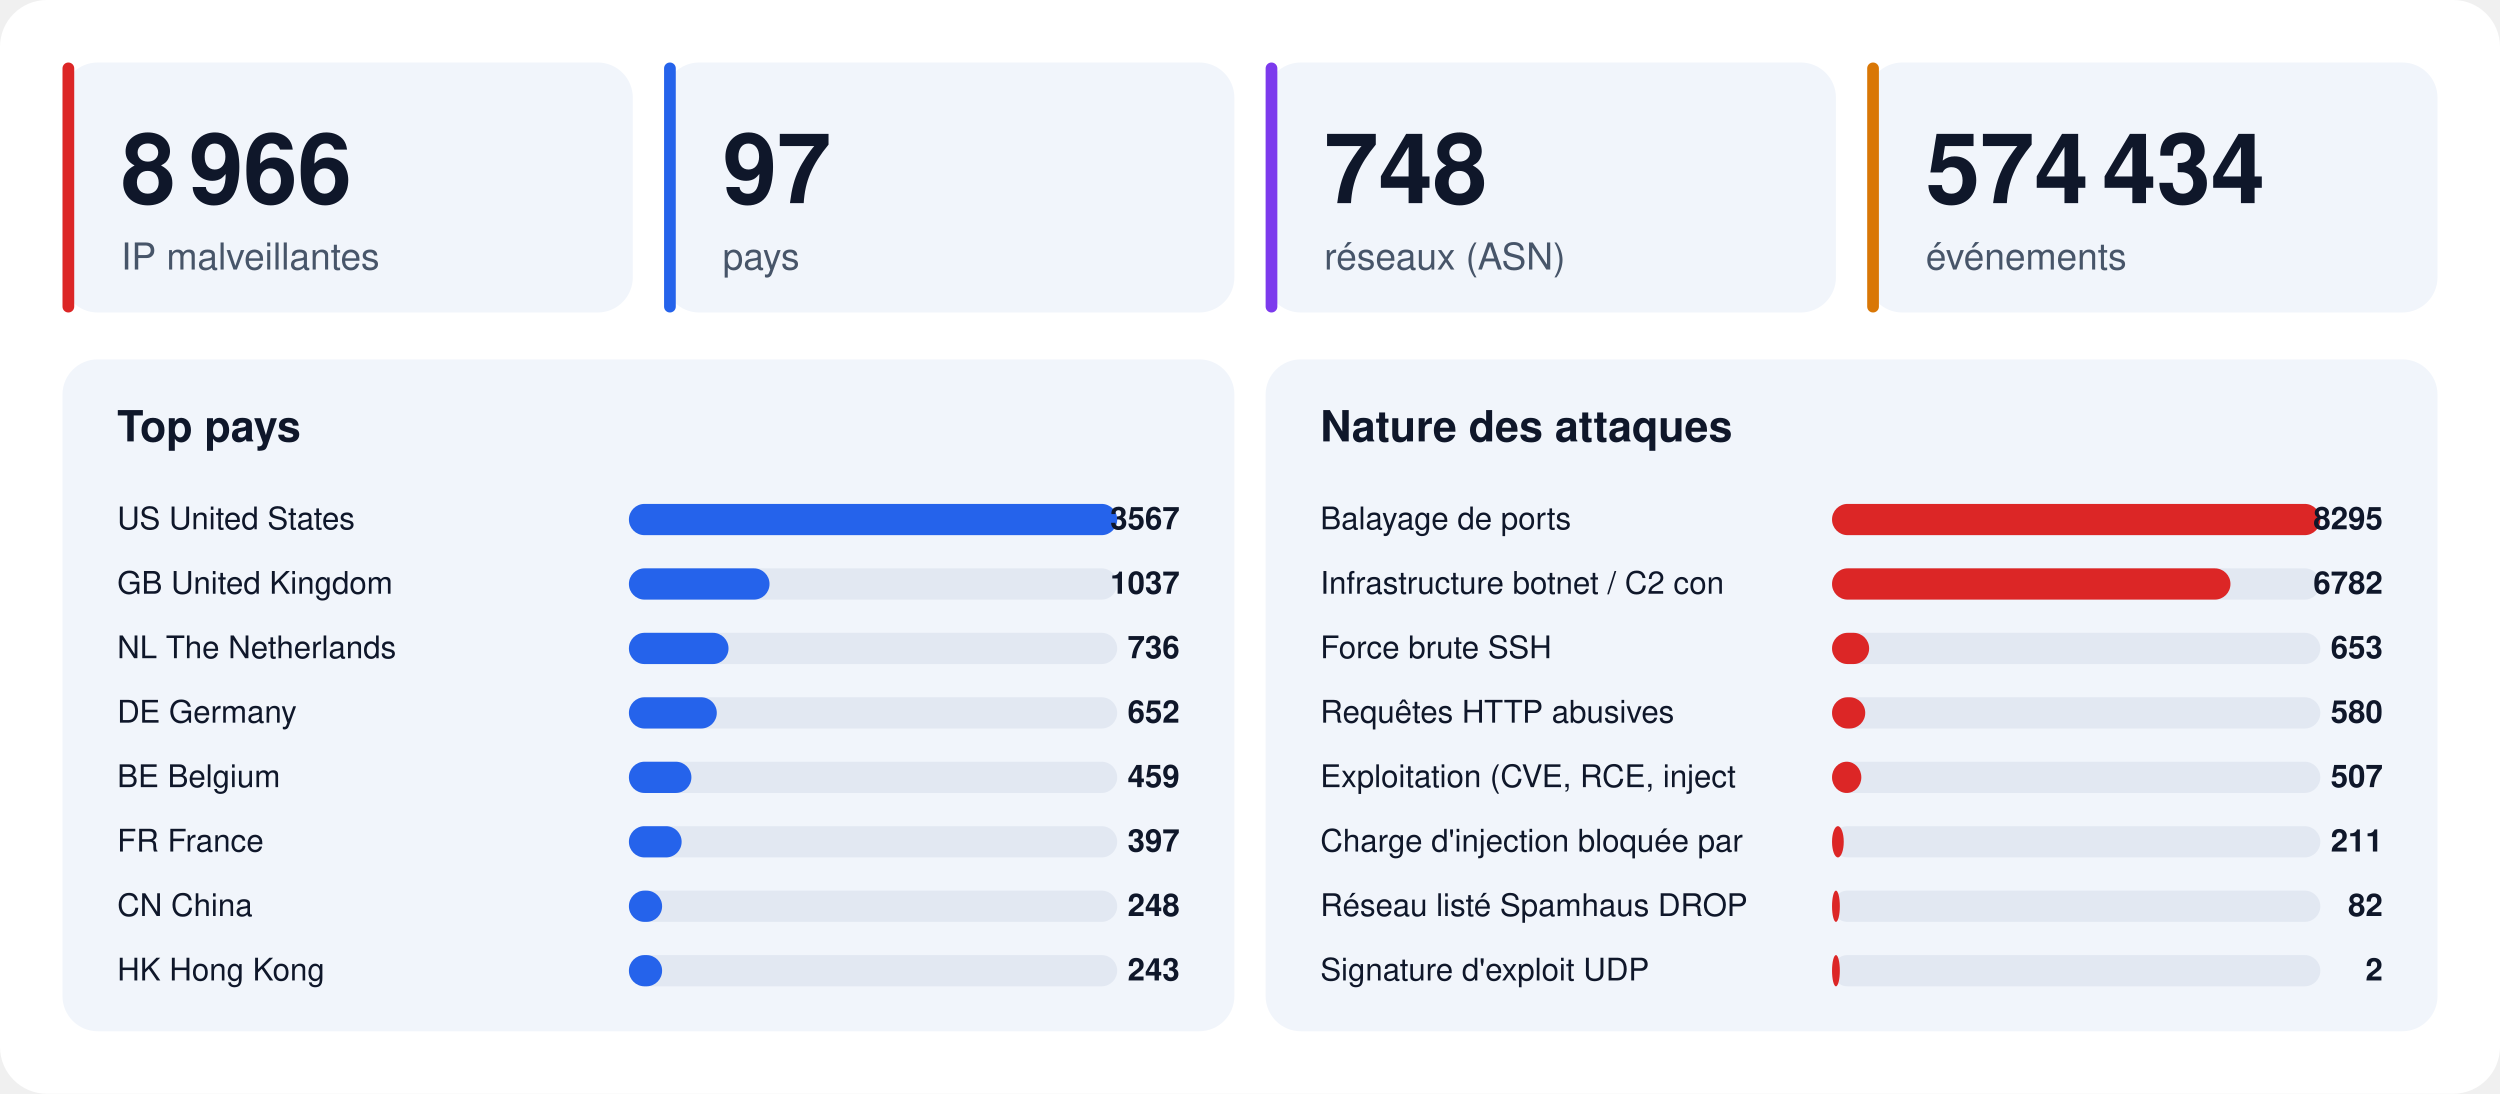
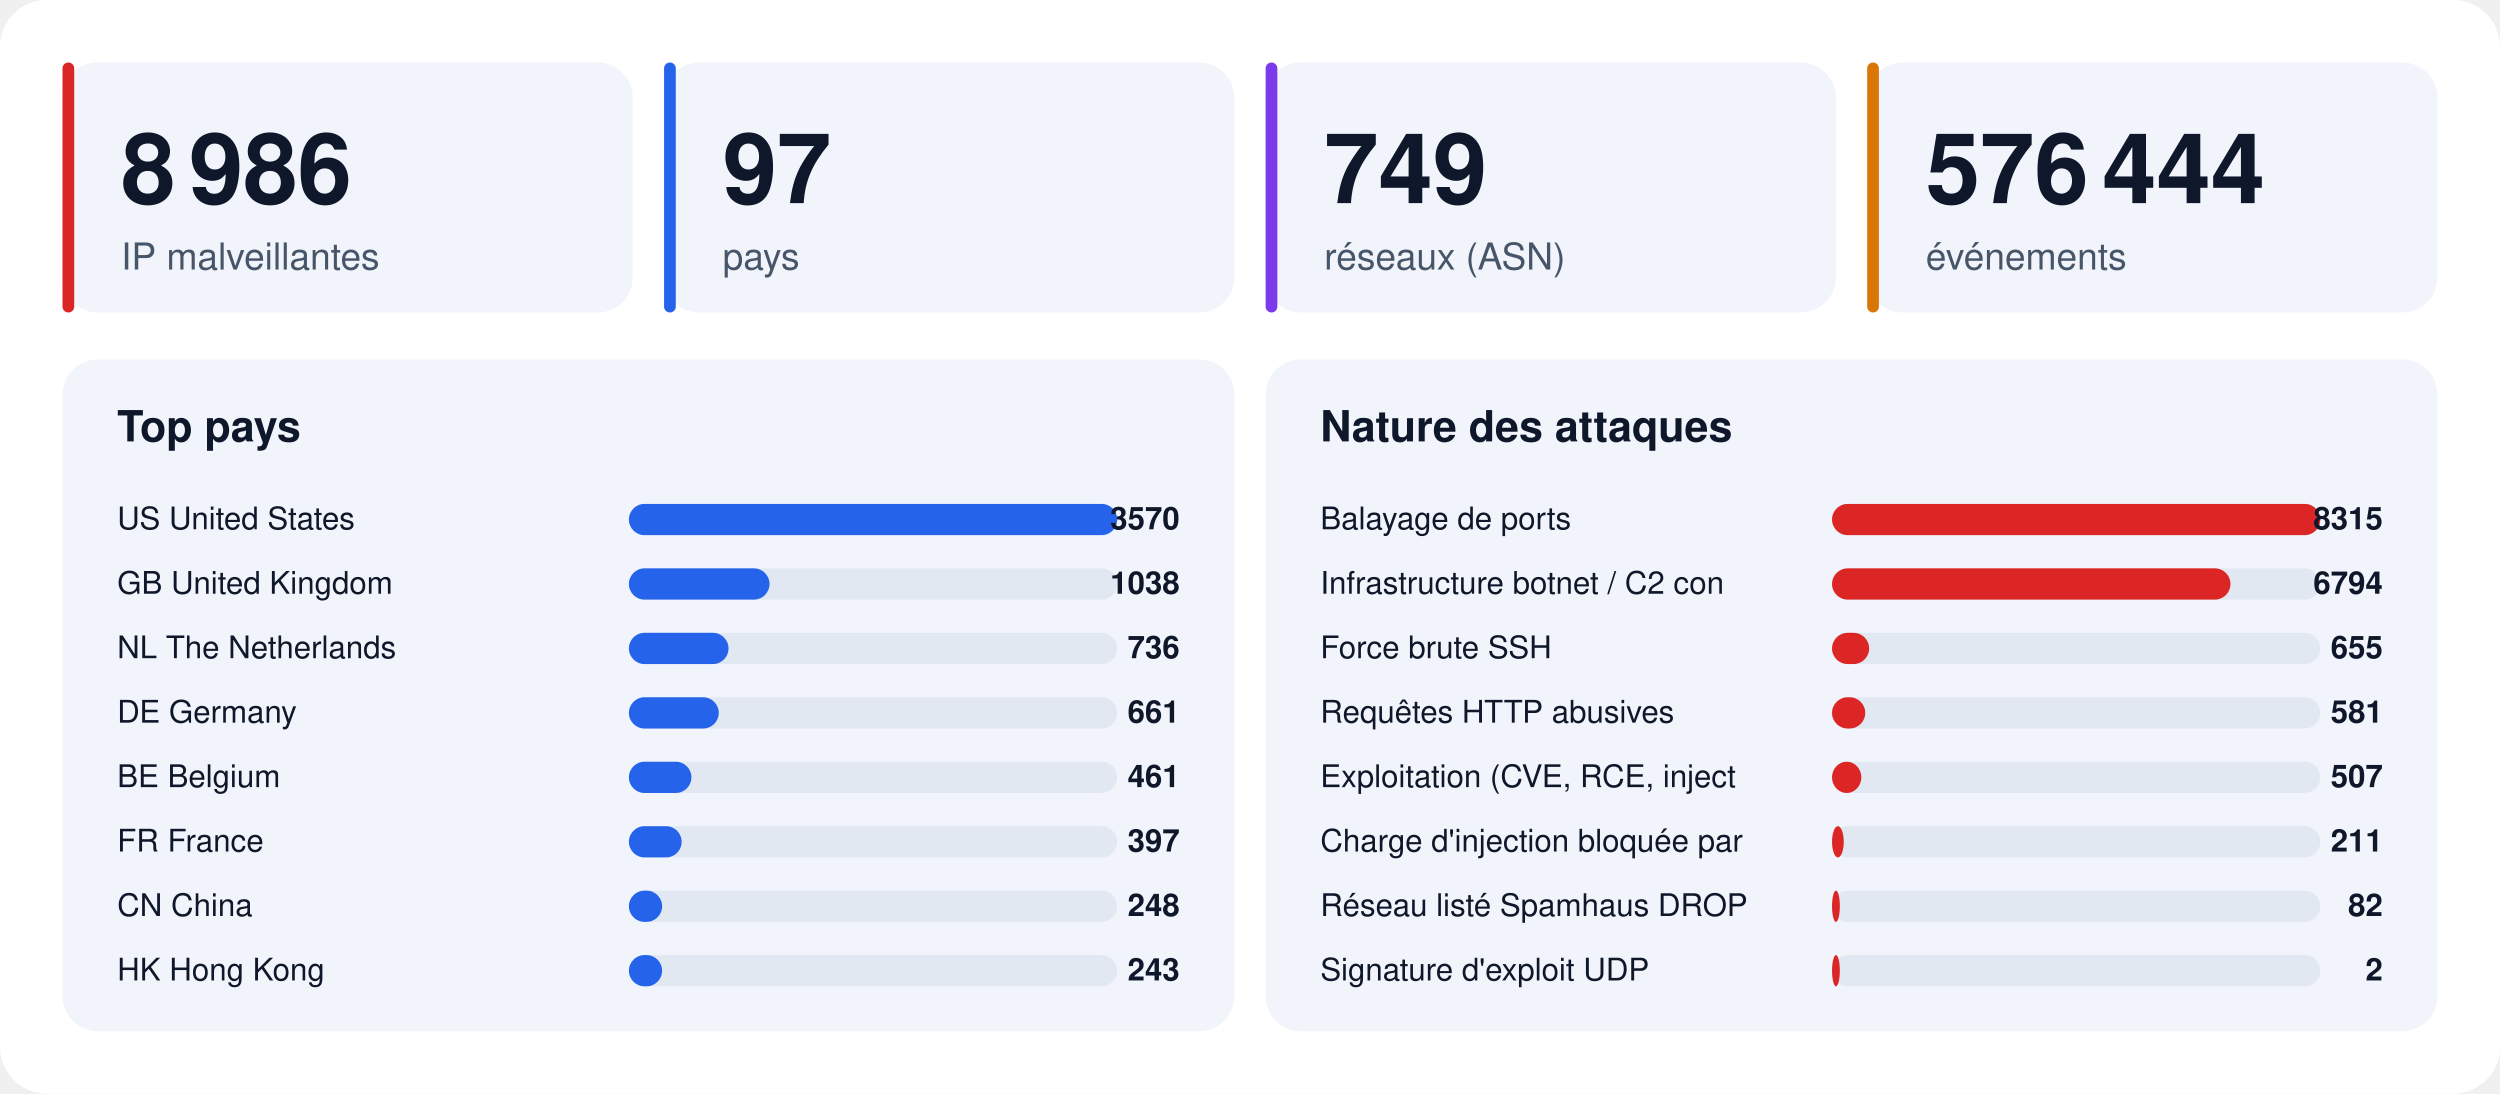
<svg xmlns="http://www.w3.org/2000/svg" width="1280" height="560" viewBox="0 0 1280 560" font-family="-apple-system,BlinkMacSystemFont,'Segoe UI',Helvetica,Arial,sans-serif">
  <rect width="1280" height="560" rx="24" fill="#ffffff" />
  <rect x="32" y="32" width="292" height="128" rx="18" fill="#f1f5fb" />
  <rect x="32" y="32" width="6" height="128" rx="3" fill="#dc2626" />
-   <text x="62" y="104" font-size="50" font-weight="800" fill="#0f172a">8 966</text>
+   <text x="62" y="104" font-size="50" font-weight="800" fill="#0f172a">8 986</text>
  <text x="62" y="138" font-size="19" fill="#475569">IP malveillantes</text>
  <rect x="340" y="32" width="292" height="128" rx="18" fill="#f1f5fb" />
  <rect x="340" y="32" width="6" height="128" rx="3" fill="#2563eb" />
  <text x="370" y="104" font-size="50" font-weight="800" fill="#0f172a">97</text>
  <text x="370" y="138" font-size="19" fill="#475569">pays</text>
  <rect x="648" y="32" width="292" height="128" rx="18" fill="#f1f5fb" />
  <rect x="648" y="32" width="6" height="128" rx="3" fill="#7c3aed" />
-   <text x="678" y="104" font-size="50" font-weight="800" fill="#0f172a">748</text>
+   <text x="678" y="104" font-size="50" font-weight="800" fill="#0f172a">749</text>
  <text x="678" y="138" font-size="19" fill="#475569">réseaux (ASN)</text>
  <rect x="956" y="32" width="292" height="128" rx="18" fill="#f1f5fb" />
  <rect x="956" y="32" width="6" height="128" rx="3" fill="#d97706" />
-   <text x="986" y="104" font-size="50" font-weight="800" fill="#0f172a">574 434</text>
+   <text x="986" y="104" font-size="50" font-weight="800" fill="#0f172a">576 444</text>
  <text x="986" y="138" font-size="19" fill="#475569">événements</text>
  <rect x="32" y="184" width="600" height="344" rx="18" fill="#f1f5fb" />
  <text x="60" y="226" font-size="22" font-weight="700" fill="#0f172a">Top pays</text>
  <text x="60" y="271" font-size="16" fill="#0f172a">US  United States</text>
  <rect x="322" y="258" width="250" height="16" rx="8" fill="#e2e8f2" />
  <rect x="322" y="258" width="250" height="16" rx="8" fill="#2563eb" />
-   <text x="604" y="271" font-size="16" font-weight="700" text-anchor="end" fill="#0f172a">3567</text>
+   <text x="604" y="271" font-size="16" font-weight="700" text-anchor="end" fill="#0f172a">3570</text>
  <text x="60" y="304" font-size="16" fill="#0f172a">GB  United Kingdom</text>
  <rect x="322" y="291" width="250" height="16" rx="8" fill="#e2e8f2" />
  <rect x="322" y="291" width="72" height="16" rx="8" fill="#2563eb" />
-   <text x="604" y="304" font-size="16" font-weight="700" text-anchor="end" fill="#0f172a">1037</text>
+   <text x="604" y="304" font-size="16" font-weight="700" text-anchor="end" fill="#0f172a">1038</text>
  <text x="60" y="337" font-size="16" fill="#0f172a">NL  The Netherlands</text>
  <rect x="322" y="324" width="250" height="16" rx="8" fill="#e2e8f2" />
  <rect x="322" y="324" width="51" height="16" rx="8" fill="#2563eb" />
  <text x="604" y="337" font-size="16" font-weight="700" text-anchor="end" fill="#0f172a">736</text>
  <text x="60" y="370" font-size="16" fill="#0f172a">DE  Germany</text>
  <rect x="322" y="357" width="250" height="16" rx="8" fill="#e2e8f2" />
-   <rect x="322" y="357" width="45" height="16" rx="8" fill="#2563eb" />
-   <text x="604" y="370" font-size="16" font-weight="700" text-anchor="end" fill="#0f172a">652</text>
+   <rect x="322" y="357" width="46" height="16" rx="8" fill="#2563eb" />
+   <text x="604" y="370" font-size="16" font-weight="700" text-anchor="end" fill="#0f172a">661</text>
  <text x="60" y="403" font-size="16" fill="#0f172a">BE  Belgium</text>
  <rect x="322" y="390" width="250" height="16" rx="8" fill="#e2e8f2" />
  <rect x="322" y="390" width="32" height="16" rx="8" fill="#2563eb" />
-   <text x="604" y="403" font-size="16" font-weight="700" text-anchor="end" fill="#0f172a">459</text>
+   <text x="604" y="403" font-size="16" font-weight="700" text-anchor="end" fill="#0f172a">461</text>
  <text x="60" y="436" font-size="16" fill="#0f172a">FR  France</text>
  <rect x="322" y="423" width="250" height="16" rx="8" fill="#e2e8f2" />
  <rect x="322" y="423" width="27" height="16" rx="8" fill="#2563eb" />
  <text x="604" y="436" font-size="16" font-weight="700" text-anchor="end" fill="#0f172a">397</text>
  <text x="60" y="469" font-size="16" fill="#0f172a">CN  China</text>
  <rect x="322" y="456" width="250" height="16" rx="8" fill="#e2e8f2" />
  <rect x="322" y="456" width="17" height="16" rx="8" fill="#2563eb" />
  <text x="604" y="469" font-size="16" font-weight="700" text-anchor="end" fill="#0f172a">248</text>
  <text x="60" y="502" font-size="16" fill="#0f172a">HK  Hong Kong</text>
  <rect x="322" y="489" width="250" height="16" rx="8" fill="#e2e8f2" />
  <rect x="322" y="489" width="17" height="16" rx="8" fill="#2563eb" />
  <text x="604" y="502" font-size="16" font-weight="700" text-anchor="end" fill="#0f172a">243</text>
  <rect x="648" y="184" width="600" height="344" rx="18" fill="#f1f5fb" />
  <text x="676" y="226" font-size="22" font-weight="700" fill="#0f172a">Nature des attaques</text>
  <text x="676" y="271" font-size="16" fill="#0f172a">Balayage de ports</text>
  <rect x="938" y="258" width="250" height="16" rx="8" fill="#e2e8f2" />
  <rect x="938" y="258" width="250" height="16" rx="8" fill="#dc2626" />
-   <text x="1220" y="271" font-size="16" font-weight="700" text-anchor="end" fill="#0f172a">8295</text>
+   <text x="1220" y="271" font-size="16" font-weight="700" text-anchor="end" fill="#0f172a">8315</text>
  <text x="676" y="304" font-size="16" fill="#0f172a">Infrastructure botnet / C2 con</text>
  <rect x="938" y="291" width="250" height="16" rx="8" fill="#e2e8f2" />
  <rect x="938" y="291" width="204" height="16" rx="8" fill="#dc2626" />
-   <text x="1220" y="304" font-size="16" font-weight="700" text-anchor="end" fill="#0f172a">6782</text>
+   <text x="1220" y="304" font-size="16" font-weight="700" text-anchor="end" fill="#0f172a">6794</text>
  <text x="676" y="337" font-size="16" fill="#0f172a">Force brute SSH</text>
  <rect x="938" y="324" width="250" height="16" rx="8" fill="#e2e8f2" />
  <rect x="938" y="324" width="19" height="16" rx="8" fill="#dc2626" />
-   <text x="1220" y="337" font-size="16" font-weight="700" text-anchor="end" fill="#0f172a">653</text>
+   <text x="1220" y="337" font-size="16" font-weight="700" text-anchor="end" fill="#0f172a">655</text>
  <text x="676" y="370" font-size="16" fill="#0f172a">Requêtes HTTP abusives</text>
  <rect x="938" y="357" width="250" height="16" rx="8" fill="#e2e8f2" />
  <rect x="938" y="357" width="17" height="16" rx="8" fill="#dc2626" />
-   <text x="1220" y="370" font-size="16" font-weight="700" text-anchor="end" fill="#0f172a">580</text>
+   <text x="1220" y="370" font-size="16" font-weight="700" text-anchor="end" fill="#0f172a">581</text>
  <text x="676" y="403" font-size="16" fill="#0f172a">Exploitation (CVE, RCE, inject</text>
  <rect x="938" y="390" width="250" height="16" rx="8" fill="#e2e8f2" />
  <rect x="938" y="390" width="15" height="16" rx="8" fill="#dc2626" />
  <text x="1220" y="403" font-size="16" font-weight="700" text-anchor="end" fill="#0f172a">507</text>
  <text x="676" y="436" font-size="16" fill="#0f172a">Charge d'injection bloquée par</text>
  <rect x="938" y="423" width="250" height="16" rx="8" fill="#e2e8f2" />
  <rect x="938" y="423" width="6" height="16" rx="8" fill="#dc2626" />
  <text x="1220" y="436" font-size="16" font-weight="700" text-anchor="end" fill="#0f172a">211</text>
  <text x="676" y="469" font-size="16" fill="#0f172a">Réseau listé Spamhaus DROP</text>
  <rect x="938" y="456" width="250" height="16" rx="8" fill="#e2e8f2" />
  <rect x="938" y="456" width="4" height="16" rx="8" fill="#dc2626" />
  <text x="1220" y="469" font-size="16" font-weight="700" text-anchor="end" fill="#0f172a">82</text>
  <text x="676" y="502" font-size="16" fill="#0f172a">Signature d'exploit UDP</text>
  <rect x="938" y="489" width="250" height="16" rx="8" fill="#e2e8f2" />
  <rect x="938" y="489" width="4" height="16" rx="8" fill="#dc2626" />
  <text x="1220" y="502" font-size="16" font-weight="700" text-anchor="end" fill="#0f172a">2</text>
</svg>
